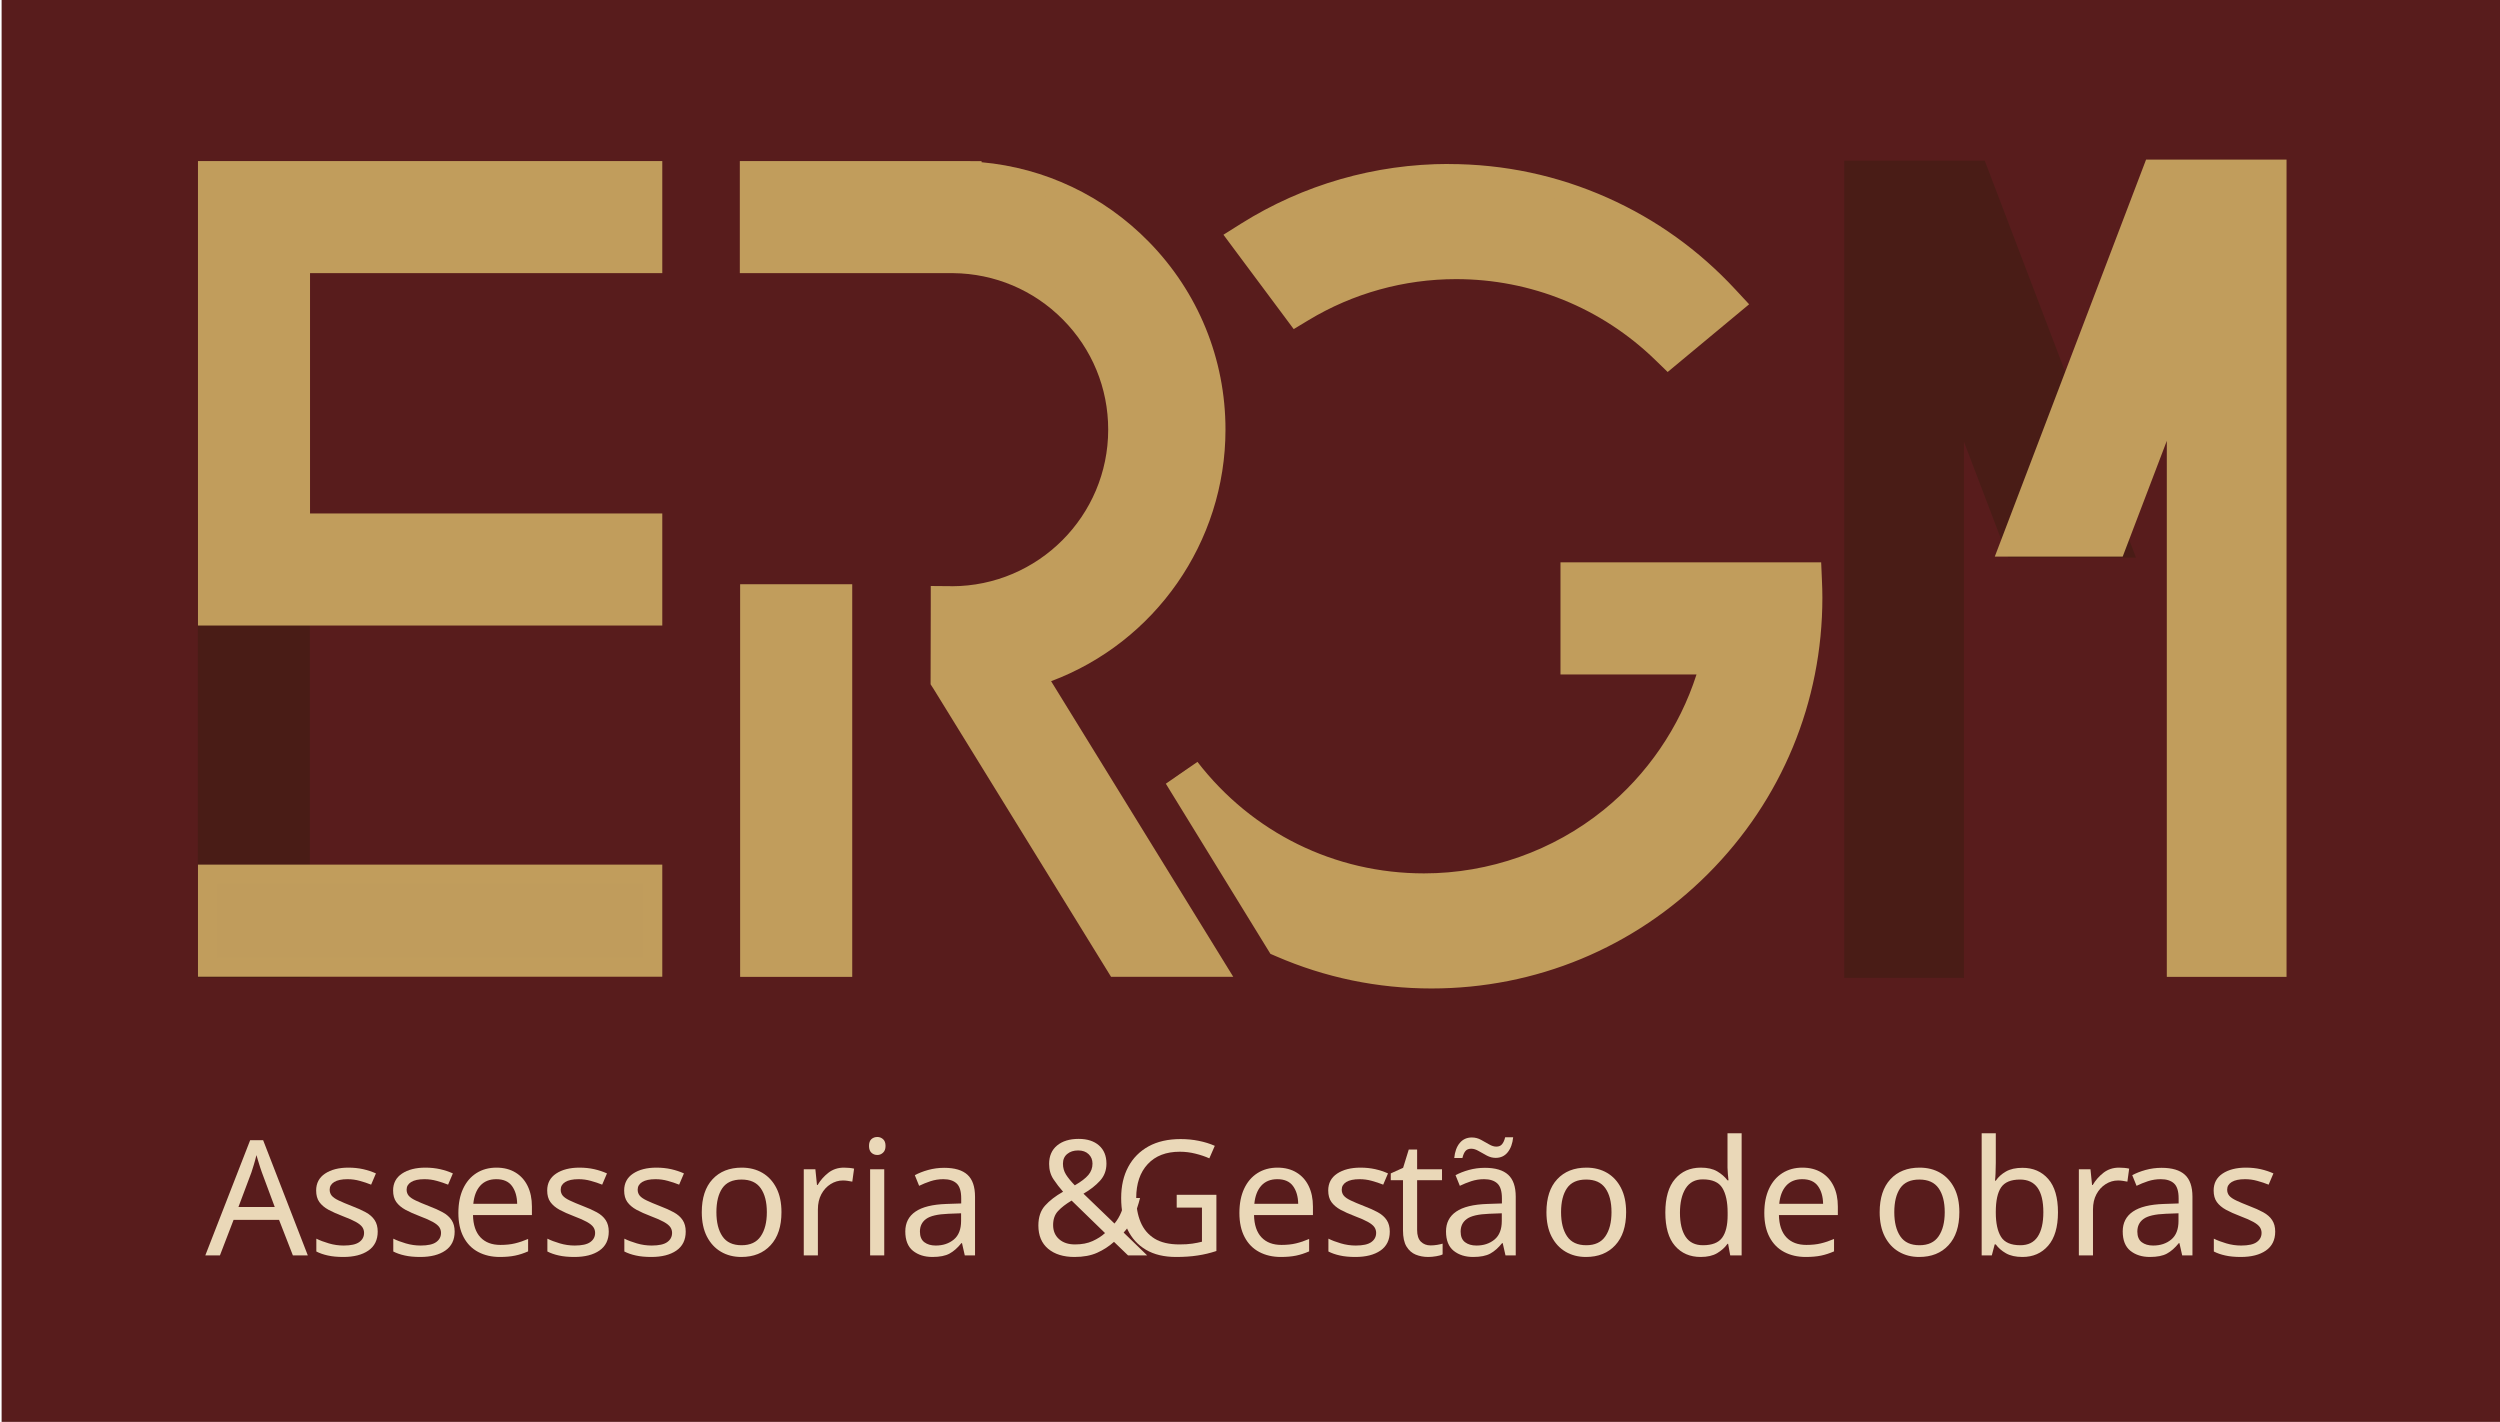
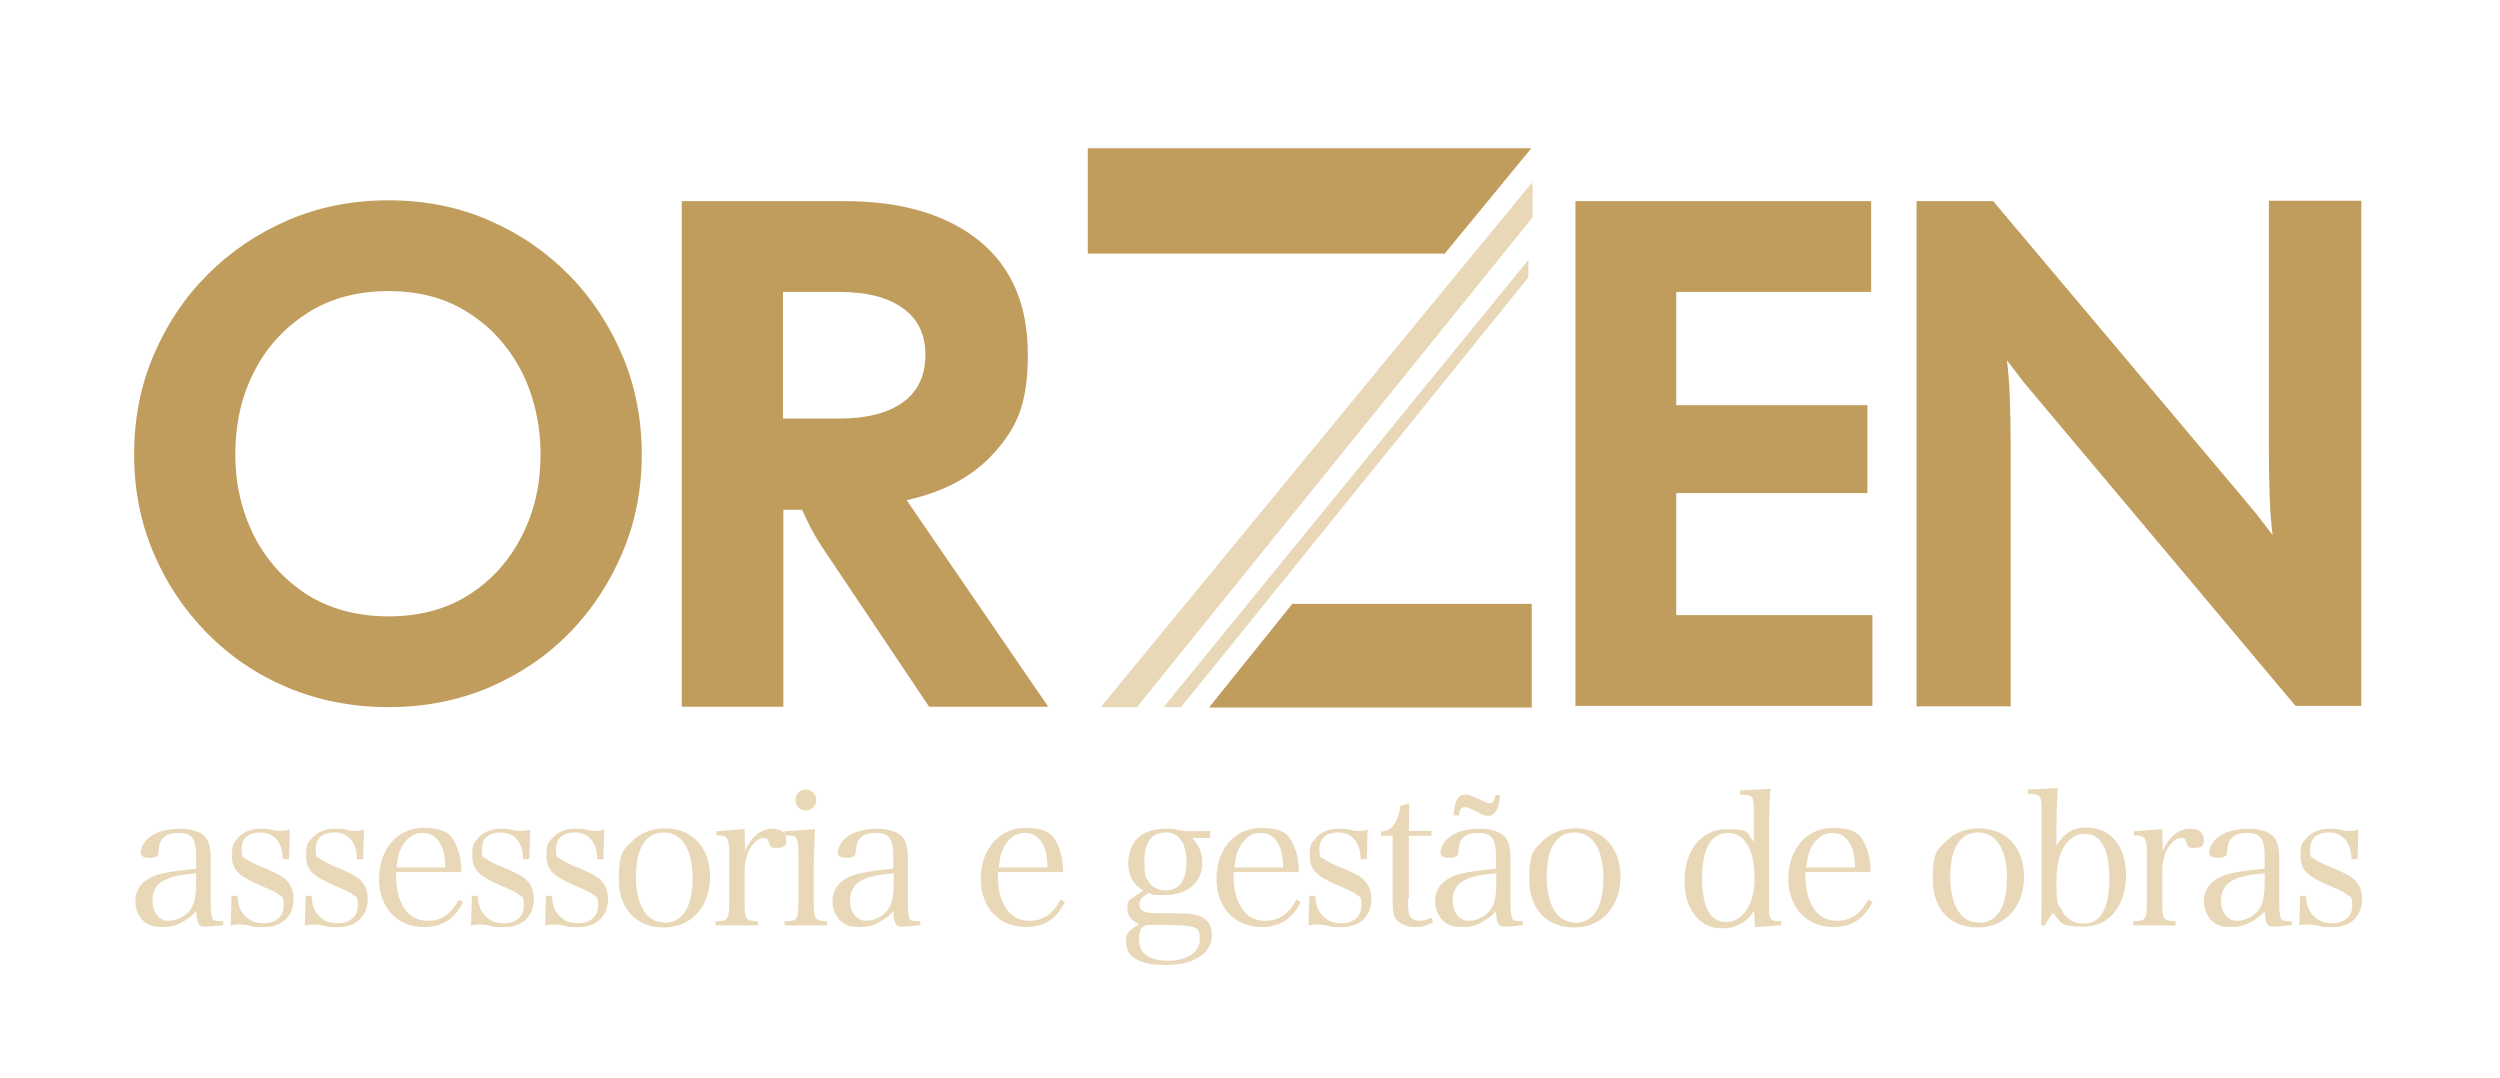
- <svg xmlns="http://www.w3.org/2000/svg" id="Layer_1" data-name="Layer 1" viewBox="0 0 635.83 361.49">
-   <rect x=".41" y="-.06" width="636.04" height="361.69" style="fill: #581c1c;" />
+ <svg xmlns="http://www.w3.org/2000/svg" id="Layer_1" version="1.1" viewBox="0 0 600.3 258.7">
+   <defs>
+     <style>
+       .st0 {
+         fill: #c09d5c;
+       }
+ 
+       .st1 {
+         fill: #e9d8b7;
+       }
+     </style>
+   </defs>
+   <path class="st0" d="M93.3,169.8c-8.7,0-16.8-1.6-24.2-4.7-7.4-3.1-13.9-7.5-19.4-13.1-5.5-5.6-9.8-12-12.9-19.4-3.1-7.3-4.6-15.2-4.6-23.5s1.5-16.3,4.6-23.6c3.1-7.4,7.4-13.9,12.9-19.4,5.5-5.6,12-10,19.4-13.2,7.4-3.2,15.5-4.8,24.2-4.8s16.8,1.6,24.1,4.8c7.4,3.2,13.8,7.6,19.3,13.2,5.5,5.6,9.7,12.1,12.8,19.4,3.1,7.4,4.6,15.3,4.6,23.6s-1.5,16.2-4.6,23.5c-3.1,7.3-7.3,13.8-12.8,19.4-5.5,5.6-11.9,9.9-19.3,13.1-7.4,3.1-15.4,4.7-24.1,4.7ZM93.3,148c7.6,0,14.1-1.8,19.5-5.3,5.4-3.5,9.6-8.2,12.6-14.2,3-5.9,4.4-12.4,4.4-19.4s-1.5-13.7-4.4-19.6c-3-5.9-7.2-10.7-12.6-14.2-5.4-3.6-11.9-5.4-19.5-5.4s-14.2,1.8-19.7,5.4c-5.5,3.6-9.8,8.3-12.7,14.2-3,5.9-4.4,12.5-4.4,19.6s1.5,13.5,4.4,19.4c3,5.9,7.2,10.6,12.7,14.2,5.5,3.5,12.1,5.3,19.7,5.3Z" />
+   <path class="st0" d="M163.7,169.7V48.3h39.2c13.6,0,24.4,3.2,32.2,9.5,7.8,6.3,11.7,15.4,11.7,27.3s-2.6,17.3-7.7,23.2c-5.1,5.9-12.3,9.8-21.4,11.8l34,49.6h-28.6l-25.8-38.5c-1.6-2.4-3.2-5.4-4.7-8.8h-4.5v47.3h-24.3ZM188,100.5h13.5c6.6,0,11.7-1.3,15.3-3.9,3.6-2.6,5.4-6.4,5.4-11.4s-1.8-8.6-5.4-11.2c-3.6-2.6-8.7-3.9-15.3-3.9h-13.5v30.3Z" />
+   <path class="st0" d="M378.3,169.6V48.3h71v21.8h-46.8v27.2h45.9v21.1h-45.9v29.3h47.1v21.8h-71.4Z" />
+   <path class="st0" d="M460.2,169.6V48.3h18.4l59.1,70.2c1.4,1.6,2.7,3.3,4.1,4.9,1.3,1.7,2.6,3.4,3.9,5.1-.3-2.5-.6-5.6-.7-9.1-.1-3.5-.2-7.1-.2-10.7v-60.5h22.2v121.3h-15.8l-61.3-73c-1.4-1.6-2.7-3.3-4.1-4.9-1.3-1.7-2.6-3.4-3.9-5.1.3,2.5.6,5.6.7,9.1.1,3.5.2,7.1.2,10.7v63.3h-22.5Z" />
+   <polyline class="st0" points="290.3 169.9 367.8 169.9 367.8 145 310.3 145" />
  <g>
-     <rect x="52.75" y="133.04" width="23.62" height="113.2" style="fill: #491c16;" />
-     <path d="M73.92,135.48v108.31h-18.73v-108.31h18.73M78.81,130.59h-28.51v118.09h28.51v-118.09h0Z" style="fill: #491c16;" />
+     <path class="st1" d="M53.6,222.1c-1.7.3-3.7.4-4.6.4-1.3,0-1.7-.7-1.9-3.7-.7.8-1.3,1.3-2.2,1.9-2,1.4-3.5,1.9-5.8,1.9s-3.4-.4-4.6-1.4c-1.2-1.1-2-2.9-2-4.7,0-3.5,2.2-5.8,6.6-6.8,2.3-.5,4.7-.8,8-1.1v-2.8c0-2.1-.2-3.1-.6-4.1-.6-1.2-1.8-1.7-3.7-1.7-3,0-4.5,1.3-4.7,4.1,0,.9-.1,1.3-.5,1.5-.3.2-.9.4-1.6.4-1.5,0-2.2-.4-2.2-1.3,0-1.6,1.2-3.2,3-4.3,1.7-.9,3.9-1.4,6.5-1.4s4.9.7,6,2c.9,1.1,1.3,2.6,1.3,5.1s0,.1,0,4.5v4.2s0,2.1,0,2.1c0,1.9.2,3.5.5,3.8.3.4.8.5,2.5.5v.9ZM47.1,209.7c-4,.4-5.7.7-7.5,1.6-2,.9-3,2.7-3,5.1s1.5,4.7,3.8,4.7,4.6-1.3,5.7-3.3c.7-1.3,1-3.1,1-6.1v-2.1Z" />
+     <path class="st1" d="M55.6,215.1h1.4c.2,2.1.5,3.2,1.3,4.2,1.2,1.6,2.8,2.4,4.9,2.4,3,0,4.9-1.6,4.9-4.2s-.4-2-1.1-2.6c-.8-.7-.9-.7-5-2.5-4.8-2.1-6.3-3.7-6.3-6.8s.4-3.1,1.2-4.1c1.2-1.6,3.3-2.5,5.5-2.5s1.7,0,4.2.5c.4,0,.7,0,.9,0,.5,0,1.3,0,2.1-.3l-.2,7.1h-1.5c0-4-2.1-6.4-5.3-6.4s-4.6,1.6-4.6,4,.4,1.8,1.2,2.4c.8.6,1.7,1.1,4.7,2.3,3,1.3,4.1,1.9,5.1,3,.9,1,1.5,2.5,1.5,4.2,0,4.1-2.7,6.8-6.9,6.8s-1.8,0-4.5-.5c-.6,0-1.2-.1-1.7-.1s-1.1,0-2,.2l.2-7.2Z" />
+     <path class="st1" d="M73.4,215.1h1.4c.2,2.1.5,3.2,1.3,4.2,1.2,1.6,2.8,2.4,4.9,2.4,3,0,4.9-1.6,4.9-4.2s-.4-2-1.1-2.6c-.8-.7-.9-.7-5-2.5-4.8-2.1-6.3-3.7-6.3-6.8s.4-3.1,1.2-4.1c1.2-1.6,3.3-2.5,5.5-2.5s1.7,0,4.2.5c.4,0,.7,0,.9,0,.5,0,1.3,0,2.1-.3l-.2,7.1h-1.5c0-4-2.1-6.4-5.3-6.4s-4.6,1.6-4.6,4,.4,1.8,1.2,2.4c.8.6,1.7,1.1,4.7,2.3,3,1.3,4.1,1.9,5.1,3,.9,1,1.5,2.5,1.5,4.2,0,4.1-2.7,6.8-6.9,6.8s-1.8,0-4.5-.5c-.6,0-1.2-.1-1.7-.1s-1.1,0-2,.2l.2-7.2Z" />
+     <path class="st1" d="M95.1,209.5c0,3.1.3,4.9,1,6.7,1.3,3.3,3.5,4.9,6.7,4.9s5.6-1.7,7.4-5.1l1,.6c-2,4.1-5.1,6-9.4,6-6.4,0-10.8-4.7-10.8-11.6s4.3-12.2,10.6-12.2,7.2,2.1,8.5,5.7c.4,1.2.6,2.3.7,4.9h-15.8ZM106.9,208.3c0-2.4-.3-3.7-.8-5-1-2.2-2.5-3.3-4.6-3.3s-3.9,1.2-5.1,3.5c-.7,1.3-.9,2.5-1.2,4.8h11.8Z" />
+     <path class="st1" d="M113.3,215.1h1.4c.2,2.1.5,3.2,1.3,4.2,1.2,1.6,2.8,2.4,4.9,2.4,3,0,4.9-1.6,4.9-4.2s-.4-2-1.1-2.6c-.8-.7-.9-.7-5-2.5-4.8-2.1-6.3-3.7-6.3-6.8s.4-3.1,1.2-4.1c1.2-1.6,3.3-2.5,5.5-2.5s1.7,0,4.2.5c.4,0,.7,0,.9,0,.5,0,1.3,0,2.1-.3l-.2,7.1h-1.5c0-4-2.1-6.4-5.3-6.4s-4.6,1.6-4.6,4,.4,1.8,1.2,2.4c.8.6,1.7,1.1,4.7,2.3,3,1.3,4.1,1.9,5.1,3,.9,1,1.5,2.5,1.5,4.2,0,4.1-2.7,6.8-6.9,6.8s-1.8,0-4.5-.5c-.6,0-1.2-.1-1.7-.1s-1.1,0-2,.2l.2-7.2Z" />
+     <path class="st1" d="M131.1,215.1h1.4c.2,2.1.5,3.2,1.3,4.2,1.2,1.6,2.8,2.4,4.9,2.4,3,0,4.9-1.6,4.9-4.2s-.4-2-1.1-2.6c-.8-.7-.9-.7-5-2.5-4.8-2.1-6.3-3.7-6.3-6.8s.4-3.1,1.2-4.1c1.2-1.6,3.3-2.5,5.5-2.5s1.7,0,4.2.5c.4,0,.7,0,.9,0,.5,0,1.3,0,2.1-.3l-.2,7.1h-1.5c0-4-2.1-6.4-5.3-6.4s-4.6,1.6-4.6,4,.4,1.8,1.2,2.4c.8.6,1.7,1.1,4.7,2.3,3,1.3,4.1,1.9,5.1,3,.9,1,1.5,2.5,1.5,4.2,0,4.1-2.7,6.8-6.9,6.8s-1.8,0-4.5-.5c-.6,0-1.2-.1-1.7-.1s-1.1,0-2,.2l.2-7.2Z" />
+     <path class="st1" d="M151.9,201.9c1.9-1.9,4.7-3,7.8-3,6.5,0,10.8,4.6,10.8,11.6s-4.3,12.2-11.1,12.2-10.8-4.6-10.8-11.5,1.2-7.2,3.3-9.3ZM159.5,221.6c4.4,0,6.8-3.8,6.8-10.7s-2.5-11-6.9-11-6.7,3.8-6.7,10.6,2.5,11,6.8,11Z" />
+     <path class="st1" d="M178.8,199.1c0,2.2.1,2.8.1,3.8v1.4c1.5-3.4,3.9-5.3,6.5-5.3s3.4,1.2,3.4,2.8-.9,1.8-2.4,1.8-1.4-.3-1.7-1.1c-.3-1-.5-1.3-1.3-1.3-1.2,0-2.4,1-3.4,2.7-.8,1.5-1.2,3.3-1.2,5.7v7c0,4.2.2,4.5,3.2,4.6v1h-10.2v-1c3,0,3.3-.4,3.3-4.6v-12c0-3.4-.5-4-3.1-4v-1l6.6-.5Z" />
+     <path class="st1" d="M195.7,199.1c-.1,2.6-.3,6.5-.3,8.4v9.1c0,4.2.2,4.5,3.2,4.6v1h-10.2v-1c3.1,0,3.3-.4,3.3-4.6v-11.9c0-2.2-.2-3.3-.7-3.7-.4-.3-1.1-.4-2.6-.4v-1l7.2-.5ZM193.5,189.6c1.4,0,2.5,1.1,2.5,2.5s-1.1,2.5-2.5,2.5-2.5-1.1-2.5-2.5,1.1-2.5,2.5-2.5Z" />
+     <path class="st1" d="M221,222.1c-1.7.3-3.7.4-4.6.4-1.3,0-1.7-.7-1.9-3.7-.7.8-1.3,1.3-2.2,1.9-2,1.4-3.5,1.9-5.8,1.9s-3.4-.4-4.6-1.4c-1.2-1.1-2-2.9-2-4.7,0-3.5,2.2-5.8,6.6-6.8,2.3-.5,4.7-.8,8-1.1v-2.8c0-2.1-.2-3.1-.6-4.1-.6-1.2-1.8-1.7-3.7-1.7-3,0-4.5,1.3-4.7,4.1,0,.9-.1,1.3-.5,1.5-.3.2-.9.4-1.6.4-1.5,0-2.2-.4-2.2-1.3,0-1.6,1.2-3.2,3-4.3,1.7-.9,3.9-1.4,6.5-1.4s4.9.7,6,2c.9,1.1,1.3,2.6,1.3,5.1s0,.1,0,4.5v4.2s0,2.1,0,2.1c0,1.9.2,3.5.5,3.8.3.4.8.5,2.5.5v.9ZM214.6,209.7c-4,.4-5.7.7-7.5,1.6-2,.9-3,2.7-3,5.1s1.5,4.7,3.8,4.7,4.6-1.3,5.7-3.3c.7-1.3,1-3.1,1-6.1v-2.1Z" />
+     <path class="st1" d="M239.6,209.5c0,3.1.3,4.9,1,6.7,1.3,3.3,3.5,4.9,6.7,4.9s5.6-1.7,7.4-5.1l1,.6c-2,4.1-5.1,6-9.4,6-6.4,0-10.8-4.7-10.8-11.6s4.3-12.2,10.6-12.2,7.2,2.1,8.5,5.7c.4,1.2.6,2.3.7,4.9h-15.8ZM251.5,208.3c0-2.4-.3-3.7-.8-5-1-2.2-2.5-3.3-4.6-3.3s-3.9,1.2-5.1,3.5c-.7,1.3-.9,2.5-1.2,4.8h11.8Z" />
+     <path class="st1" d="M286.2,201.1c1.7,1.8,2.5,3.7,2.5,6,0,4.7-3.5,7.8-8.9,7.8s-2.3-.1-3.9-.5c-1.7.9-2.3,1.7-2.3,2.7,0,1.7,1.2,2.2,4.9,2.2h3.1c3,0,4.5.1,5.7.4,2.5.7,3.7,2.3,3.7,4.8s-1.3,4.4-3.4,5.5c-2,1.2-4.6,1.7-7.9,1.7s-5.2-.4-6.9-1.4c-1.7-.9-2.4-2.3-2.4-4.3s.4-2.3,3.1-4.1c-1.9-.9-2.8-2.1-2.8-3.9s.4-1.8,2.1-3l1.7-1.2c-1.3-.8-1.7-1.3-2.2-1.9-.9-1.2-1.4-2.8-1.4-4.6,0-3,1.3-5.7,3.5-7,1.5-.9,3.4-1.3,5.5-1.3s1.7,0,3,.3c1.4.2,1.8.3,2.8.3s2.5,0,4.9-.1v1.7h-4.5ZM273.5,225.6c0,3.3,2.4,5.1,6.9,5.1s7.7-2,7.7-5.1-1-2.9-3.4-3.3c-.9-.1-2.2-.2-5.1-.2s-4.2,0-4.3,0c-1.3.4-1.8,1.5-1.8,3.4ZM275.8,211.7c.8,1.3,2.3,2.1,4.1,2.1,3.3,0,5-2.4,5-6.8s-1.7-7.1-5-7.1-5.1,2.3-5.1,6.8.4,3.8,1,5Z" />
+     <path class="st1" d="M296.2,209.5c0,3.1.3,4.9,1,6.7,1.3,3.3,3.5,4.9,6.7,4.9s5.6-1.7,7.4-5.1l1,.6c-2,4.1-5.1,6-9.4,6-6.4,0-10.8-4.7-10.8-11.6s4.3-12.2,10.6-12.2,7.2,2.1,8.5,5.7c.4,1.2.6,2.3.7,4.9h-15.8ZM308.1,208.3c0-2.4-.3-3.7-.8-5-1-2.2-2.5-3.3-4.6-3.3s-3.9,1.2-5.1,3.5c-.7,1.3-.9,2.5-1.2,4.8h11.8Z" />
+     <path class="st1" d="M314.4,215.1h1.4c.2,2.1.5,3.2,1.3,4.2,1.2,1.6,2.8,2.4,4.9,2.4,3,0,4.9-1.6,4.9-4.2s-.4-2-1.1-2.6c-.8-.7-.9-.7-5-2.5-4.8-2.1-6.3-3.7-6.3-6.8s.4-3.1,1.2-4.1c1.2-1.6,3.3-2.5,5.5-2.5s1.7,0,4.2.5c.4,0,.7,0,.9,0,.5,0,1.3,0,2.1-.3l-.2,7.1h-1.5c0-4-2.1-6.4-5.3-6.4s-4.6,1.6-4.6,4,.4,1.8,1.2,2.4c.8.6,1.7,1.1,4.7,2.3,3,1.3,4.1,1.9,5.1,3,.9,1,1.5,2.5,1.5,4.2,0,4.1-2.7,6.8-6.9,6.8s-1.8,0-4.5-.5c-.6,0-1.2-.1-1.7-.1s-1.1,0-2,.2l.2-7.2Z" />
+     <path class="st1" d="M338.1,215.8c0,2.6.1,3.8.6,4.4.4.6,1.2.9,2.2.9s1.8-.2,2.8-.8l.4,1.2c-1.5.8-2.9,1.1-4.5,1.1s-3.8-.8-4.6-2.2c-.5-.9-.6-1.9-.6-5.2v-14.5h-2.8v-1c2.6-.2,4-2,4.7-6.2l2.1-.6c0,1.9-.1,3.6-.1,6.6h5.4v1.2h-5.4v15Z" />
+     <path class="st1" d="M365.7,222.1c-1.7.3-3.7.4-4.6.4-1.3,0-1.7-.7-1.9-3.7-.7.8-1.3,1.3-2.2,1.9-2,1.4-3.5,1.9-5.8,1.9s-3.4-.4-4.6-1.4c-1.2-1.1-2-2.9-2-4.7,0-3.5,2.2-5.8,6.6-6.8,2.3-.5,4.7-.8,8-1.1v-2.8c0-2.1-.2-3.1-.6-4.1-.6-1.2-1.8-1.7-3.7-1.7-3,0-4.5,1.3-4.7,4.1,0,.9-.1,1.3-.5,1.5-.3.2-.9.4-1.6.4-1.5,0-2.2-.4-2.2-1.3,0-1.6,1.2-3.2,3-4.3,1.7-.9,3.9-1.4,6.5-1.4s4.9.7,6,2c.9,1.1,1.3,2.6,1.3,5.1s0,.1,0,4.5v4.2s0,2.1,0,2.1c0,1.9.2,3.5.5,3.8.3.4.8.5,2.5.5v.9ZM359.3,209.7c-4,.4-5.7.7-7.5,1.6-2,.9-3,2.7-3,5.1s1.5,4.7,3.8,4.7,4.6-1.3,5.7-3.3c.7-1.3,1-3.1,1-6.1v-2.1ZM360.2,190.9c-.1,1.2-.3,2.1-.5,2.9-.5,1.3-1.3,2.1-2.3,2.1s-1.3-.2-3-1.1c-1.7-.8-2.1-1-2.8-1s-1.1.6-1.3,2h-1.3c.2-1.9.4-2.6.6-3.3.4-1.1,1.2-1.7,2.2-1.7s.8,0,4.7,1.7c.4.2.9.4,1.3.4.6,0,1-.6,1.3-2h1.2Z" />
+     <path class="st1" d="M370.5,201.9c1.9-1.9,4.7-3,7.8-3,6.5,0,10.8,4.6,10.8,11.6s-4.3,12.2-11.1,12.2-10.8-4.6-10.8-11.5,1.2-7.2,3.3-9.3ZM378.2,221.6c4.4,0,6.8-3.8,6.8-10.7s-2.5-11-6.9-11-6.7,3.8-6.7,10.6,2.5,11,6.8,11Z" />
+     <path class="st1" d="M425.1,189.4c-.2,2.9-.3,5.5-.3,8.9v17.3c0,4.2,0,4.2.3,4.8.3.6.8.8,2.1.8h.5v1l-6.3.4-.2-3.9c-1.8,2.8-4.3,4.2-7.6,4.2s-5-1.2-6.6-3.1c-1.7-2.1-2.5-4.9-2.5-8.3,0-7.4,4.1-12.4,10.1-12.4s4.6.9,6.5,3v-6.8c0-4.3,0-4.4-3.3-4.5v-1l7.2-.4ZM414.9,200c-4,0-6.2,3.8-6.2,10.8s2,10.6,5.8,10.6,6.8-3.9,6.8-10.6-2.3-10.8-6.4-10.8Z" />
+     <path class="st1" d="M433.5,209.5c0,3.1.3,4.9,1,6.7,1.3,3.3,3.5,4.9,6.7,4.9s5.6-1.7,7.4-5.1l1,.6c-2,4.1-5.1,6-9.4,6-6.4,0-10.8-4.7-10.8-11.6s4.3-12.2,10.6-12.2,7.2,2.1,8.5,5.7c.4,1.2.6,2.3.7,4.9h-15.8ZM445.4,208.3c0-2.4-.3-3.7-.8-5-1-2.2-2.5-3.3-4.6-3.3s-3.9,1.2-5.1,3.5c-.7,1.3-.9,2.5-1.2,4.8h11.8Z" />
+     <path class="st1" d="M467.4,201.9c1.9-1.9,4.7-3,7.8-3,6.5,0,10.8,4.6,10.8,11.6s-4.3,12.2-11.1,12.2-10.8-4.6-10.8-11.5,1.2-7.2,3.3-9.3ZM475.1,221.6c4.4,0,6.8-3.8,6.8-10.7s-2.5-11-6.9-11-6.7,3.8-6.7,10.6,2.5,11,6.8,11Z" />
+     <path class="st1" d="M491.3,222.2h-1.2c.1-1.7.1-2.1.1-8v-19.5c0-3.8-.2-4-3.3-4.1v-1l7.2-.4c-.2,3-.3,6.6-.3,8.9v5c1.7-3,4-4.4,7.2-4.4,5.8,0,9.5,4.5,9.5,11.5s-3.8,12.3-10.1,12.3-5.1-.9-7.5-3.3l-1.8,2.8ZM495.1,218.7c1,1.9,3,3.1,5.2,3.1,4.1,0,6.2-3.7,6.2-10.8s-2-10.8-5.9-10.8-6.8,4.1-6.8,11.1.4,5.6,1.4,7.4Z" />
+     <path class="st1" d="M519.2,199.1c0,2.2.1,2.8.1,3.8v1.4c1.5-3.4,3.9-5.3,6.5-5.3s3.4,1.2,3.4,2.8-.9,1.8-2.4,1.8-1.4-.3-1.7-1.1c-.3-1-.5-1.3-1.3-1.3-1.2,0-2.4,1-3.4,2.7-.8,1.5-1.2,3.3-1.2,5.7v7c0,4.2.2,4.5,3.2,4.6v1h-10.2v-1c3,0,3.3-.4,3.3-4.6v-12c0-3.4-.5-4-3.1-4v-1l6.6-.5Z" />
+     <path class="st1" d="M550.3,222.1c-1.7.3-3.7.4-4.6.4-1.3,0-1.7-.7-1.9-3.7-.7.8-1.3,1.3-2.2,1.9-2,1.4-3.5,1.9-5.8,1.9s-3.4-.4-4.6-1.4c-1.2-1.1-2-2.9-2-4.7,0-3.5,2.2-5.8,6.6-6.8,2.3-.5,4.7-.8,8-1.1v-2.8c0-2.1-.2-3.1-.6-4.1-.6-1.2-1.8-1.7-3.7-1.7-3,0-4.5,1.3-4.7,4.1,0,.9-.1,1.3-.5,1.5-.3.2-.9.4-1.6.4-1.5,0-2.2-.4-2.2-1.3,0-1.6,1.2-3.2,3-4.3,1.7-.9,3.9-1.4,6.5-1.4s4.9.7,6,2c.9,1.1,1.3,2.6,1.3,5.1s0,.1,0,4.5v4.2s0,2.1,0,2.1c0,1.9.2,3.5.5,3.8.3.4.8.5,2.5.5v.9ZM543.8,209.7c-4,.4-5.7.7-7.5,1.6-2,.9-3,2.7-3,5.1s1.5,4.7,3.8,4.7,4.6-1.3,5.7-3.3c.7-1.3,1-3.1,1-6.1v-2.1Z" />
+     <path class="st1" d="M552.3,215.1h1.4c.2,2.1.5,3.2,1.3,4.2,1.2,1.6,2.8,2.4,4.9,2.4,3,0,4.9-1.6,4.9-4.2s-.4-2-1.1-2.6c-.8-.7-.9-.7-5-2.5-4.8-2.1-6.3-3.7-6.3-6.8s.4-3.1,1.2-4.1c1.2-1.6,3.3-2.5,5.5-2.5s1.7,0,4.2.5c.4,0,.7,0,.9,0,.5,0,1.3,0,2.1-.3l-.2,7.1h-1.5c0-4-2.1-6.4-5.3-6.4s-4.6,1.6-4.6,4,.4,1.8,1.2,2.4c.8.6,1.7,1.1,4.7,2.3,3,1.3,4.1,1.9,5.1,3,.9,1,1.5,2.5,1.5,4.2,0,4.1-2.7,6.8-6.9,6.8s-1.8,0-4.5-.5c-.6,0-1.2-.1-1.7-.1s-1.1,0-2,.2l.2-7.2Z" />
  </g>
+   <polyline class="st0" points="367.7 35.6 261.2 35.6 261.2 60.9 346.9 60.9" />
+   <polygon class="st1" points="279.4 169.8 283.6 169.8 367 66.6 367 62.4 279.4 169.8" />
  <g>
-     <polygon points="471.5 246.26 471.5 43.3 503.11 43.3 539.71 139.37 512.4 139.37 497.06 99.09 497.06 246.26 471.5 246.26" style="fill: #491c16;" />
-     <path d="M501.42,45.75l34.74,91.18h-22.07l-19.48-51.12v158.01h-20.67V45.75h27.48M504.79,40.86h-35.74v207.84h30.45V112.37l10.02,26.29,1.2,3.15h32.53l-2.53-6.63-34.74-91.18-1.2-3.15h0Z" style="fill: #491c16;" />
+     <polygon class="st1" points="264.3 169.8 270.7 169.8 367.9 49.4 367.9 43.8 264.3 169.8" />
+     <polygon class="st1" points="266.7 169.8 273 169.8 368 52.2 368 44.3 266.7 169.8" />
  </g>
-   <g>
-     <polygon points="553.55 246 553.55 98.83 538.2 139.11 510.9 139.11 547.5 43.04 579.11 43.04 579.11 246 553.55 246" style="fill: #c19d5c;" />
-     <path d="M576.66,45.49v198.06h-20.67V85.55l-19.48,51.12h-22.07l34.74-91.18h27.48M581.55,40.6h-35.74l-1.2,3.15-34.74,91.18-2.53,6.63h32.53l1.2-3.15,10.02-26.29v136.33h30.45V40.6h0Z" style="fill: #c19d5c;" />
-   </g>
-   <g>
-     <rect x="52.8" y="222.35" width="113.2" height="23.62" style="fill: #c09c5c;" />
-     <path d="M163.56,224.79v18.73H55.24v-18.73h108.31M168.45,219.9H50.35v28.51h118.09v-28.51h0Z" style="fill: #c19d5c;" />
-   </g>
-   <g>
-     <polygon points="52.8 156.66 52.8 43.45 55.24 43.4 166 43.4 166 67.02 76.42 67.02 76.42 133.04 166 133.04 166 156.66 52.8 156.66" style="fill: #c19d5c;" />
-     <path d="M163.56,45.85v18.73h-89.59v70.91h89.59v18.73H55.24V45.85h108.31M168.45,40.96H50.35v118.14h118.09v-28.51h-89.59v-61.13h89.59v-28.51h0Z" style="fill: #c19d5c;" />
-   </g>
-   <g>
-     <path d="M422.7,89.78c-14.12-13.7-32.71-21.25-52.36-21.25-13.68,0-27.09,3.72-38.77,10.77l-1.9,1.15-14.97-20.09,2.24-1.41c15.43-9.69,33.23-14.81,51.48-14.81,26.91,0,52.84,11.34,71.14,31.11l1.75,1.89-17.04,14.17-1.58-1.53Z" style="fill: #c19d5c;" />
-     <path d="M368.42,46.58c27.41,0,52.09,11.68,69.35,30.32l-13.37,11.11c-13.98-13.57-33.04-21.94-54.07-21.94-14.65,0-28.34,4.07-40.03,11.12l-12.06-16.19c14.54-9.13,31.74-14.43,50.18-14.43M368.42,41.7c-18.71,0-36.96,5.25-52.78,15.18l-4.48,2.82,3.16,4.25,12.06,16.19,2.65,3.56,3.8-2.29c11.3-6.82,24.27-10.42,37.5-10.42,19.01,0,37,7.3,50.66,20.56l3.15,3.06,3.38-2.81,13.37-11.11,3.97-3.3-3.51-3.78c-9.22-9.95-20.14-17.79-32.46-23.29-12.77-5.7-26.39-8.6-40.47-8.6h0Z" style="fill: #c19d5c;" />
-   </g>
-   <g>
-     <path d="M364.09,248.95c-13.38,0-26.36-2.69-38.59-8l-.71-.31-26.2-42.61,4.02-2.77c14.38,18.63,36.09,29.31,59.56,29.31,17.15,0,33.92-5.92,47.22-16.68,12.31-9.95,21.23-23.64,25.35-38.81h-35.42v-23.62h61.52l.1,2.34c.05,1.22.11,2.68.11,4.19,0,53.47-43.5,96.96-96.96,96.96Z" style="fill: #c19d5c;" />
-     <path d="M458.5,147.91c.06,1.36.1,2.72.1,4.09,0,52.2-42.32,94.52-94.52,94.52-13.37,0-26.08-2.79-37.61-7.8l-25.79-41.96c14.2,18.4,36.46,30.26,61.49,30.26,36.95,0,67.84-25.81,75.7-60.38h-36.11v-18.73h56.74M463.19,143.02h-66.31v28.51h34.6c-4.31,13.44-12.55,25.51-23.62,34.46-12.87,10.41-29.1,16.14-45.69,16.14-22.71,0-43.71-10.34-57.62-28.36l-8.04,5.55,25.79,41.96.81,1.31,1.41.61c12.53,5.44,25.84,8.2,39.56,8.2,26.55,0,51.52-10.34,70.29-29.12,18.78-18.78,29.12-43.74,29.12-70.29,0-1.56-.05-3.04-.11-4.29l-.2-4.68h0Z" style="fill: #c19d5c;" />
-   </g>
-   <g>
-     <rect x="190.69" y="151.04" width="23.62" height="94.97" style="fill: #c19d5c;" />
-     <path d="M211.86,153.48v90.08h-18.73v-90.08h18.73M216.75,148.59h-28.51v99.86h28.51v-99.86h0Z" style="fill: #c19d5c;" />
-   </g>
-   <g>
-     <path d="M283.97,246l-44.8-72.66-.03-.75.03-21.1,2.47.03c.12,0,.24,0,.36.02h0c23.34,0,42.3-18.96,42.3-42.27s-18.78-42.03-41.86-42.25h-51.82v-23.62h52.82s.11,0,.11,0h3.68s0,.13,0,.13c16.39.94,31.65,7.87,43.21,19.65,12.14,12.38,18.82,28.75,18.82,46.09,0,28.63-18.58,53.95-45.58,62.67l45.64,74.06h-25.34Z" style="fill: #c19d5c;" />
-     <path d="M243.37,45.84s.08,0,.11,0h1.28v.03c34.38.75,62.03,28.83,62.03,63.39,0,29.31-19.88,53.96-46.89,61.24l45.02,73.05h-19.59l-43.72-70.9-.03-.05.03-18.63c.14,0,.28.02.42.02,24.7,0,44.72-20.02,44.72-44.72s-19.79-44.46-44.28-44.7h-49.4v-18.73h50.2s.08,0,.11,0M243.37,40.96c-.06,0-.13,0-.19,0h-50.13s-4.89,0-4.89,0v28.51h54.27c10.55.11,20.45,4.29,27.88,11.78,7.44,7.5,11.54,17.45,11.54,28.02,0,21.93-17.81,39.77-39.72,39.83-.17-.01-.33-.02-.48-.02l-4.93-.04v4.93s-.04,18.63-.04,18.63v1.44s.78,1.21.78,1.21h0s43.69,70.87,43.69,70.87l1.43,2.32h31.08l-4.59-7.45-41.74-67.74c26.41-9.88,44.35-35.33,44.35-63.98,0-17.98-6.93-34.96-19.52-47.8-11.44-11.67-26.39-18.75-42.51-20.21v-.27l-4.89-.03h-1.21c-.06,0-.12,0-.18,0h0Z" style="fill: #c19d5c;" />
-   </g>
-   <text transform="translate(52.22 319.28)" style="fill: #ead8b8; font-family: CalSans-Regular, 'Cal Sans'; font-size: 40.86px;">
-     <tspan x="0" y="0">Ass</tspan>
-     <tspan x="62.11" y="0" style="letter-spacing: -.01em;">e</tspan>
-     <tspan x="84.87" y="0">ssoria &amp;</tspan>
-     <tspan x="224.71" y="0" style="letter-spacing: -.02em;"> </tspan>
-     <tspan x="230.43" y="0" style="letter-spacing: 0em;">G</tspan>
-     <tspan x="260.75" y="0" style="letter-spacing: -.01em;">e</tspan>
-     <tspan x="283.51" y="0" style="letter-spacing: 0em;">s</tspan>
-     <tspan x="300.84" y="0" style="letter-spacing: -.01em;">t</tspan>
-     <tspan x="313.67" y="0">ã</tspan>
-     <tspan x="338.84" y="0" style="letter-spacing: 0em;">o </tspan>
-     <tspan x="369.08" y="0">d</tspan>
-     <tspan x="394.25" y="0" style="letter-spacing: 0em;">e </tspan>
-     <tspan x="423.59" y="0" style="letter-spacing: 0em;">ob</tspan>
-     <tspan x="473.03" y="0" style="letter-spacing: -.02em;">r</tspan>
-     <tspan x="485.78" y="0">as</tspan>
-   </text>
</svg>
